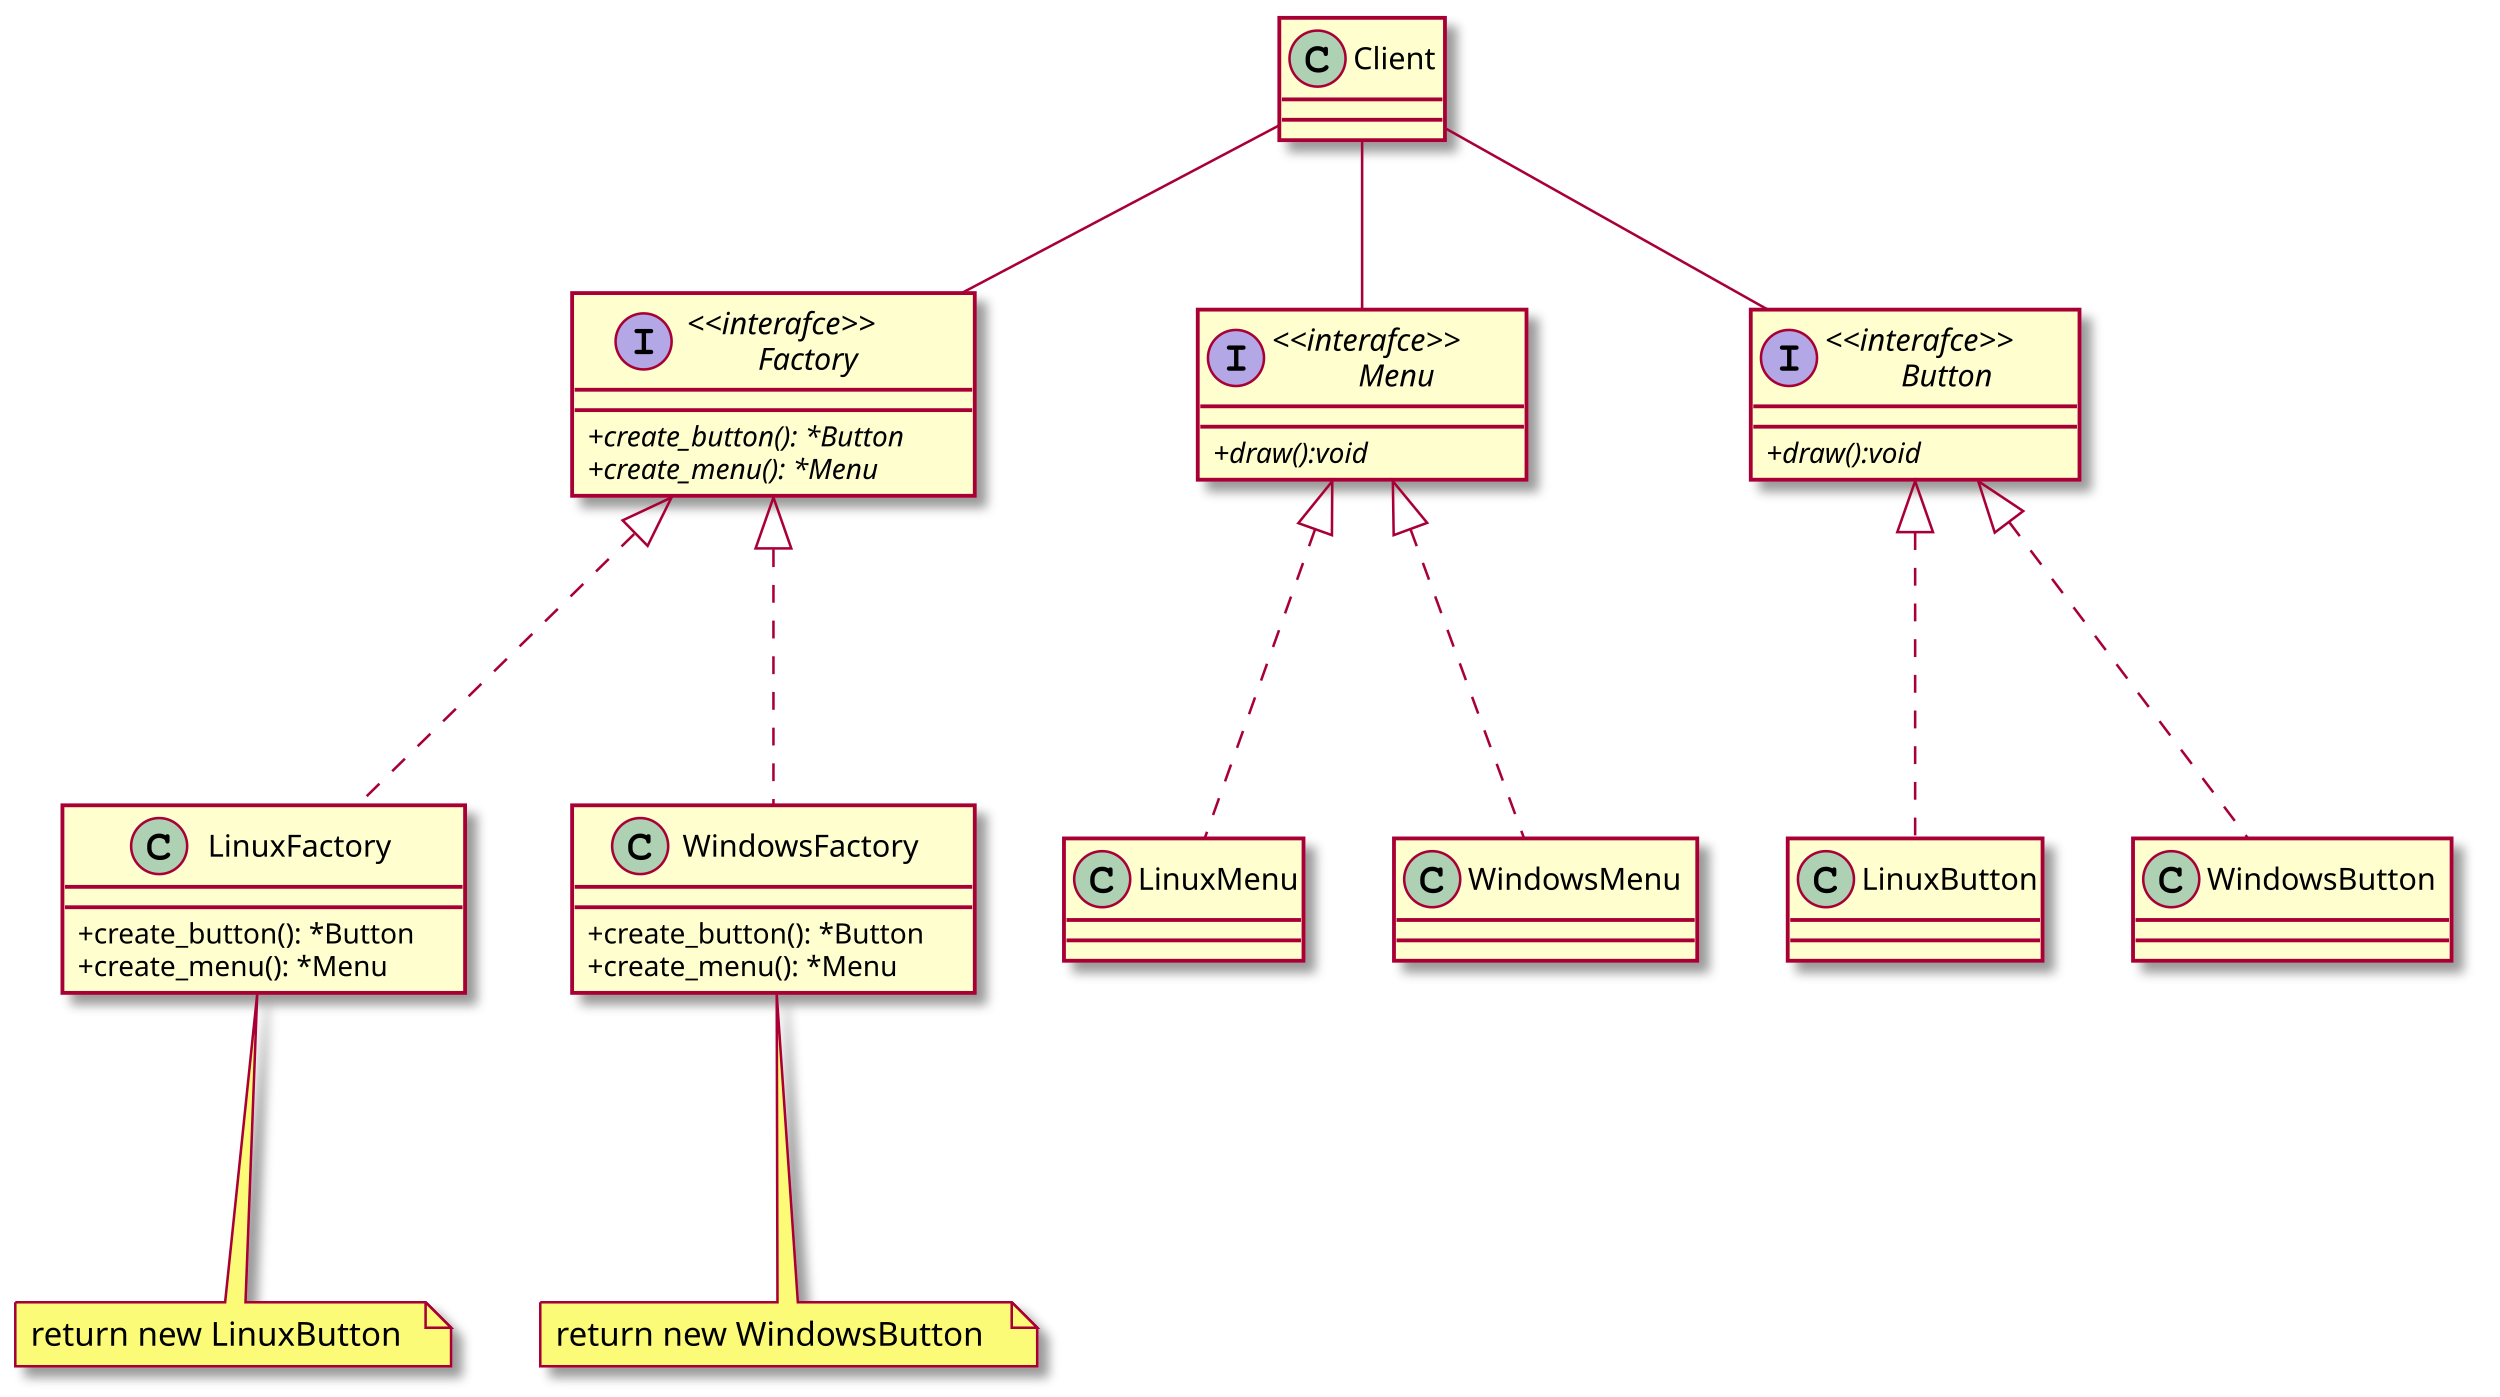
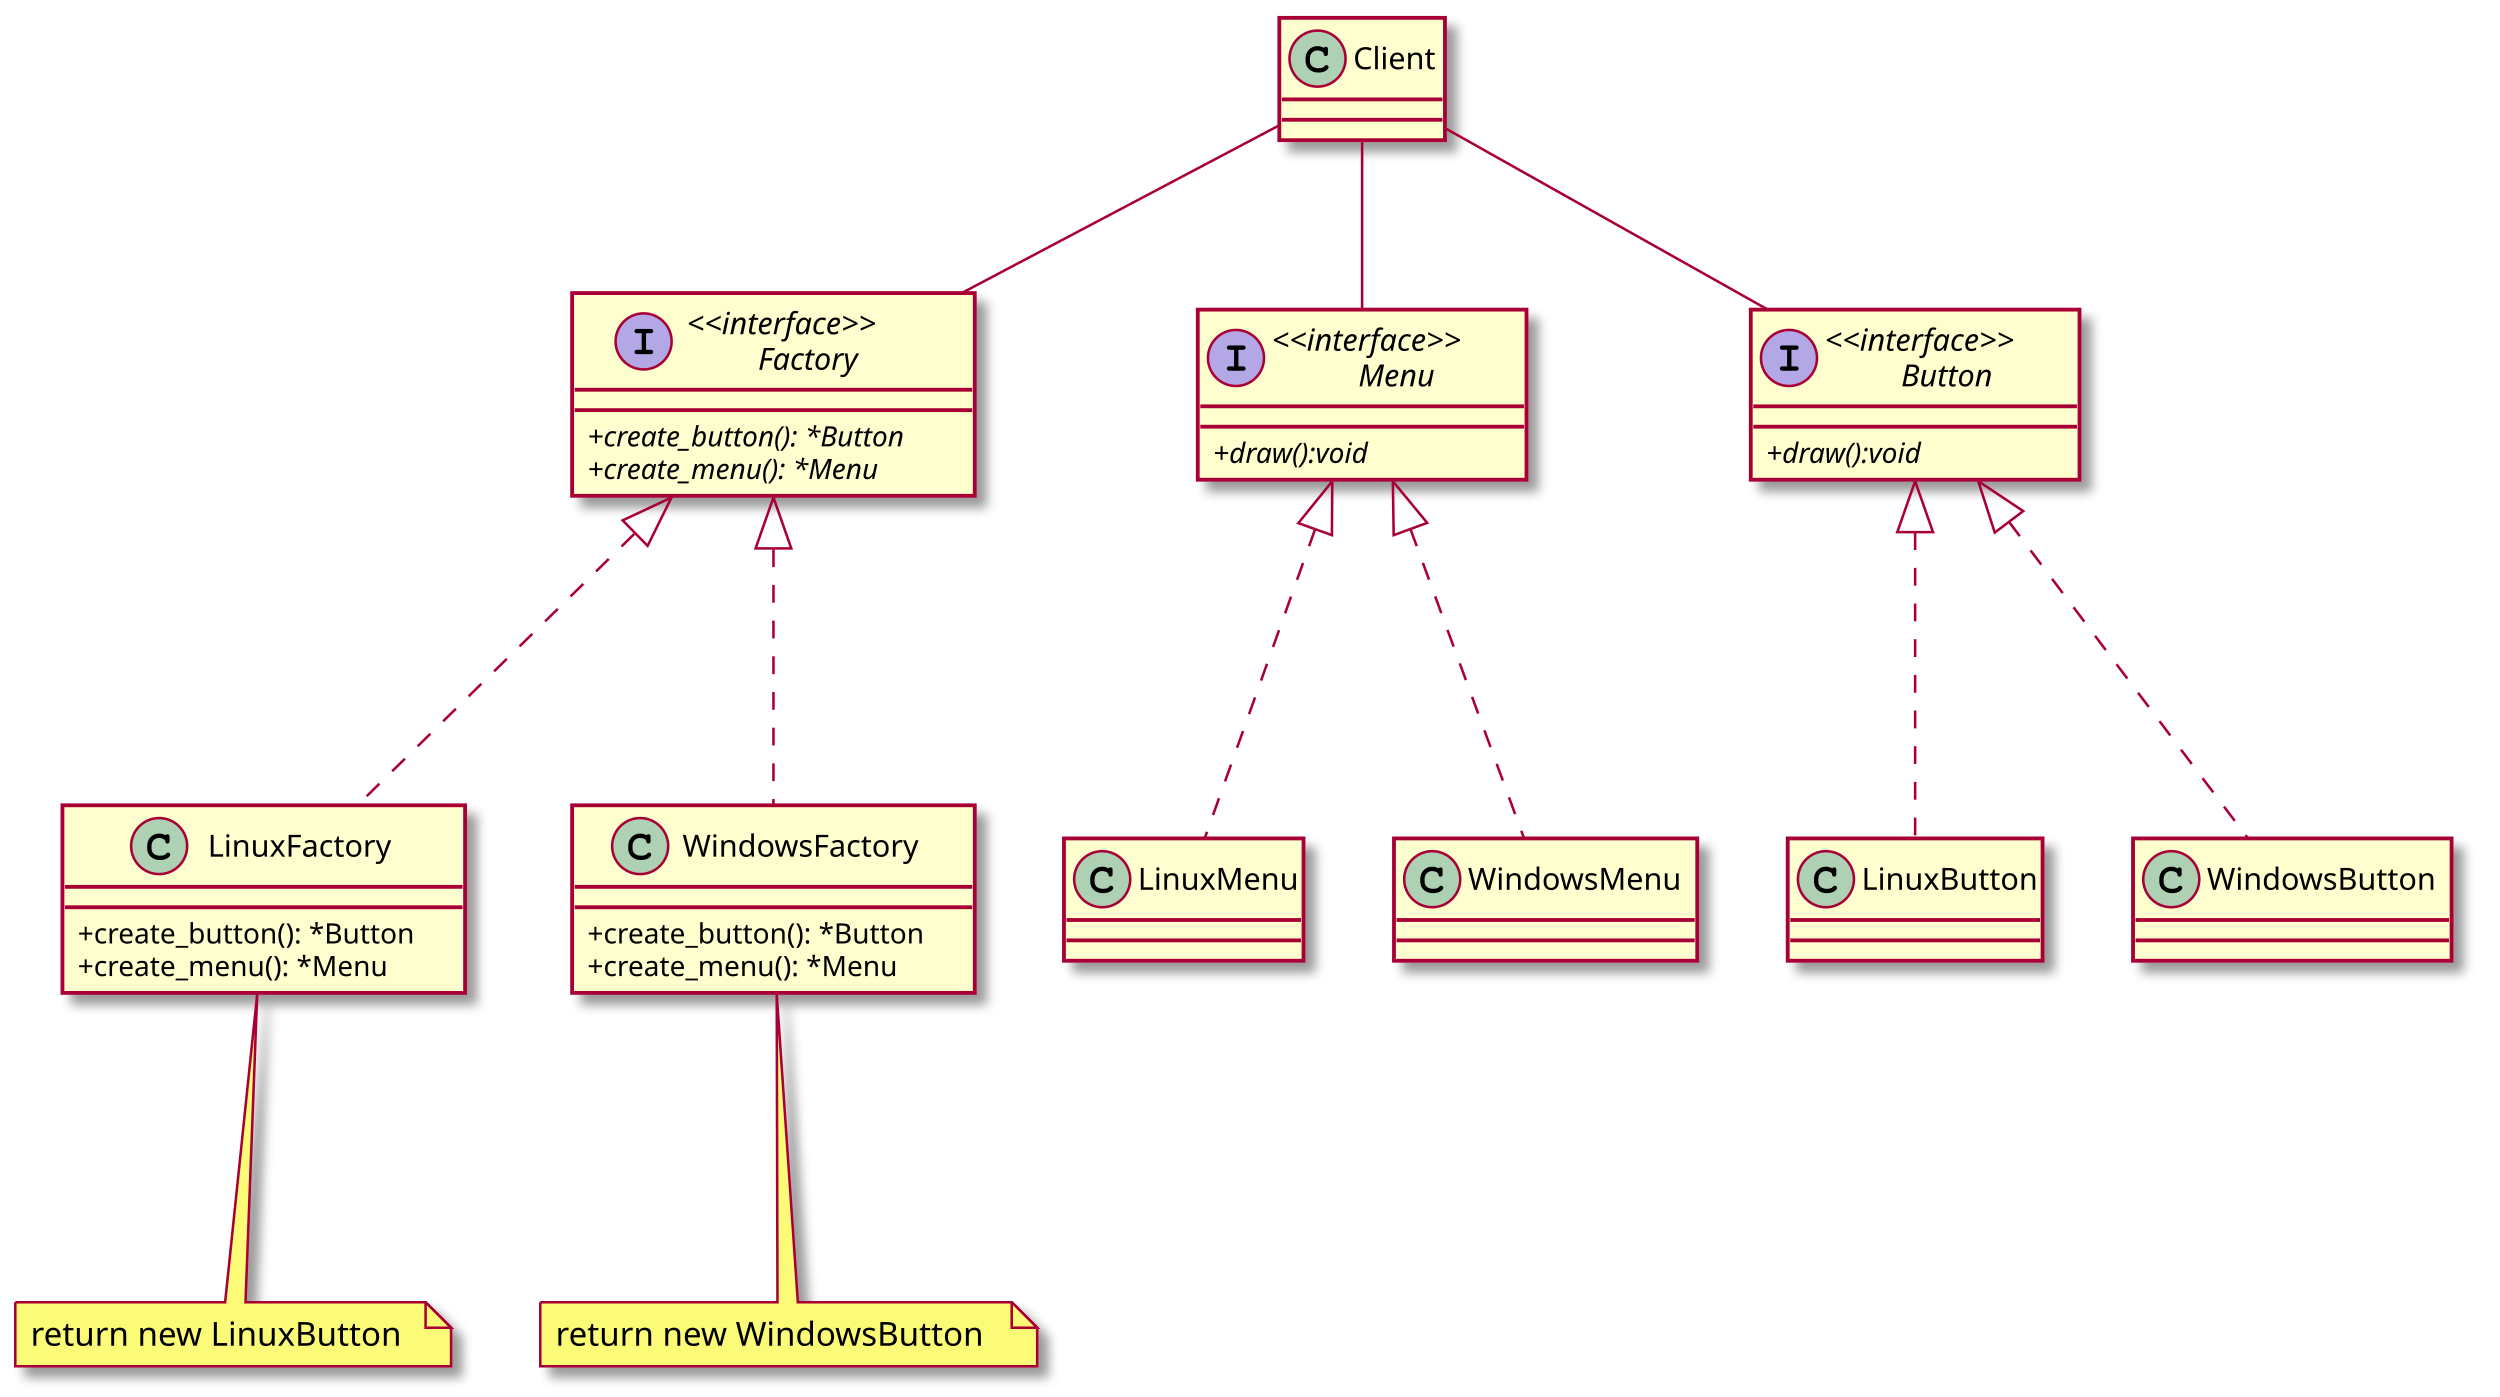
<svg xmlns="http://www.w3.org/2000/svg" contentScriptType="application/ecmascript" contentStyleType="text/css" height="548px" preserveAspectRatio="none" style="width:981px;height:548px;" version="1.1" viewBox="0 0 981 548" width="981px" zoomAndPan="magnify">
  <defs>
-     <filter height="300%" id="f1cxr70dfa2mlx" width="300%" x="-1" y="-1">
+     <filter height="300%" id="f17jrrgagdo21r" width="300%" x="-1" y="-1">
      <feGaussianBlur result="blurOut" stdDeviation="2.0" />
      <feColorMatrix in="blurOut" result="blurOut2" type="matrix" values="0 0 0 0 0 0 0 0 0 0 0 0 0 0 0 0 0 0 .4 0" />
      <feOffset dx="4.0" dy="4.0" in="blurOut2" result="blurOut3" />
      <feBlend in="SourceGraphic" in2="blurOut3" mode="normal" />
    </filter>
  </defs>
  <g>
-     <rect codeLine="3" fill="#FEFECE" filter="url(#f1cxr70dfa2mlx)" height="66.742" id="Button" style="stroke: #A80036; stroke-width: 1.5;" width="129" x="687" y="121.5" />
+     <rect codeLine="3" fill="#FEFECE" filter="url(#f17jrrgagdo21r)" height="66.742" id="Button" style="stroke: #A80036; stroke-width: 1.5;" width="129" x="687" y="121.5" />
    <ellipse cx="702" cy="140.469" fill="#B4A7E5" rx="11" ry="11" style="stroke: #A80036; stroke-width: 1.0;" />
    <path d="M702.953,137.25 L704.672,137.25 C705.062,137.25 705.25,137.219 705.375,137.141 C705.641,136.984 705.781,136.703 705.781,136.406 C705.781,136.141 705.672,135.875 705.438,135.703 C705.266,135.594 705.125,135.562 704.672,135.562 L699.531,135.562 C699.094,135.562 698.969,135.578 698.812,135.672 C698.562,135.828 698.406,136.125 698.406,136.406 C698.406,136.688 698.547,136.938 698.766,137.109 C698.922,137.219 699.109,137.25 699.531,137.25 L701.25,137.25 L701.25,143.766 L699.531,143.766 C699.094,143.766 698.969,143.781 698.812,143.891 C698.562,144.047 698.406,144.328 698.406,144.625 C698.406,144.875 698.547,145.141 698.766,145.297 C698.922,145.422 699.125,145.469 699.531,145.469 L704.672,145.469 C705.422,145.469 705.781,145.188 705.781,144.625 C705.781,144.344 705.672,144.094 705.438,143.922 C705.266,143.797 705.125,143.766 704.672,143.766 L702.953,143.766 L702.953,137.25 Z " />
-     <text fill="#000000" font-family="sans-serif" font-size="12" font-style="italic" lengthAdjust="spacingAndGlyphs" textLength="93" x="716" y="137.639">&lt;&lt;interafce&gt;&gt;</text>
+     <text fill="#000000" font-family="sans-serif" font-size="12" font-style="italic" lengthAdjust="spacingAndGlyphs" textLength="93" x="716" y="137.639">&lt;&lt;interface&gt;&gt;</text>
    <text fill="#000000" font-family="sans-serif" font-size="12" font-style="italic" lengthAdjust="spacingAndGlyphs" textLength="41" x="746" y="151.607">Button</text>
    <line style="stroke: #A80036; stroke-width: 1.5;" x1="688" x2="815" y1="159.438" y2="159.438" />
    <line style="stroke: #A80036; stroke-width: 1.5;" x1="688" x2="815" y1="167.438" y2="167.438" />
    <text fill="#000000" font-family="sans-serif" font-size="11" font-style="italic" lengthAdjust="spacingAndGlyphs" textLength="73" x="693" y="181.648">+draw():void</text>
-     <rect codeLine="8" fill="#FEFECE" filter="url(#f1cxr70dfa2mlx)" height="66.742" id="Menu" style="stroke: #A80036; stroke-width: 1.5;" width="129" x="470" y="121.5" />
+     <rect codeLine="8" fill="#FEFECE" filter="url(#f17jrrgagdo21r)" height="66.742" id="Menu" style="stroke: #A80036; stroke-width: 1.5;" width="129" x="470" y="121.5" />
    <ellipse cx="485" cy="140.469" fill="#B4A7E5" rx="11" ry="11" style="stroke: #A80036; stroke-width: 1.0;" />
    <path d="M485.953,137.25 L487.672,137.25 C488.062,137.25 488.25,137.219 488.375,137.141 C488.641,136.984 488.781,136.703 488.781,136.406 C488.781,136.141 488.672,135.875 488.438,135.703 C488.266,135.594 488.125,135.562 487.672,135.562 L482.531,135.562 C482.094,135.562 481.969,135.578 481.812,135.672 C481.562,135.828 481.406,136.125 481.406,136.406 C481.406,136.688 481.547,136.938 481.766,137.109 C481.922,137.219 482.109,137.25 482.531,137.25 L484.25,137.25 L484.25,143.766 L482.531,143.766 C482.094,143.766 481.969,143.781 481.812,143.891 C481.562,144.047 481.406,144.328 481.406,144.625 C481.406,144.875 481.547,145.141 481.766,145.297 C481.922,145.422 482.125,145.469 482.531,145.469 L487.672,145.469 C488.422,145.469 488.781,145.188 488.781,144.625 C488.781,144.344 488.672,144.094 488.438,143.922 C488.266,143.797 488.125,143.766 487.672,143.766 L485.953,143.766 L485.953,137.25 Z " />
-     <text fill="#000000" font-family="sans-serif" font-size="12" font-style="italic" lengthAdjust="spacingAndGlyphs" textLength="93" x="499" y="137.639">&lt;&lt;interafce&gt;&gt;</text>
+     <text fill="#000000" font-family="sans-serif" font-size="12" font-style="italic" lengthAdjust="spacingAndGlyphs" textLength="93" x="499" y="137.639">&lt;&lt;interface&gt;&gt;</text>
    <text fill="#000000" font-family="sans-serif" font-size="12" font-style="italic" lengthAdjust="spacingAndGlyphs" textLength="33" x="533" y="151.607">Menu</text>
    <line style="stroke: #A80036; stroke-width: 1.5;" x1="471" x2="598" y1="159.438" y2="159.438" />
    <line style="stroke: #A80036; stroke-width: 1.5;" x1="471" x2="598" y1="167.438" y2="167.438" />
    <text fill="#000000" font-family="sans-serif" font-size="11" font-style="italic" lengthAdjust="spacingAndGlyphs" textLength="73" x="476" y="181.648">+draw():void</text>
-     <rect codeLine="13" fill="#FEFECE" filter="url(#f1cxr70dfa2mlx)" height="48" id="LinuxButton" style="stroke: #A80036; stroke-width: 1.5;" width="100" x="701.5" y="329" />
+     <rect codeLine="13" fill="#FEFECE" filter="url(#f17jrrgagdo21r)" height="48" id="LinuxButton" style="stroke: #A80036; stroke-width: 1.5;" width="100" x="701.5" y="329" />
    <ellipse cx="716.5" cy="345" fill="#ADD1B2" rx="11" ry="11" style="stroke: #A80036; stroke-width: 1.0;" />
    <path d="M718.844,340.672 C717.906,340.234 717.312,340.094 716.438,340.094 C713.812,340.094 711.812,342.172 711.812,344.891 L711.812,346.016 C711.812,348.594 713.922,350.484 716.812,350.484 C718.031,350.484 719.188,350.188 719.938,349.641 C720.516,349.234 720.844,348.781 720.844,348.391 C720.844,347.938 720.453,347.547 719.984,347.547 C719.766,347.547 719.562,347.625 719.375,347.812 C718.922,348.297 718.922,348.297 718.734,348.391 C718.312,348.656 717.625,348.781 716.859,348.781 C714.812,348.781 713.516,347.688 713.516,345.984 L713.516,344.891 C713.516,343.109 714.766,341.797 716.5,341.797 C717.078,341.797 717.688,341.953 718.156,342.203 C718.641,342.484 718.812,342.703 718.906,343.109 C718.969,343.516 719,343.641 719.141,343.766 C719.281,343.906 719.516,344.016 719.734,344.016 C720,344.016 720.266,343.875 720.438,343.656 C720.547,343.5 720.578,343.312 720.578,342.891 L720.578,341.469 C720.578,341.031 720.562,340.906 720.469,340.75 C720.312,340.484 720.031,340.344 719.734,340.344 C719.438,340.344 719.234,340.438 719.016,340.75 L718.844,340.672 Z " />
    <text fill="#000000" font-family="sans-serif" font-size="12" lengthAdjust="spacingAndGlyphs" textLength="68" x="730.5" y="349.154">LinuxButton</text>
    <line style="stroke: #A80036; stroke-width: 1.5;" x1="702.5" x2="800.5" y1="361" y2="361" />
    <line style="stroke: #A80036; stroke-width: 1.5;" x1="702.5" x2="800.5" y1="369" y2="369" />
-     <rect codeLine="14" fill="#FEFECE" filter="url(#f1cxr70dfa2mlx)" height="48" id="LinuxMenu" style="stroke: #A80036; stroke-width: 1.5;" width="94" x="417.5" y="329" />
+     <rect codeLine="14" fill="#FEFECE" filter="url(#f17jrrgagdo21r)" height="48" id="LinuxMenu" style="stroke: #A80036; stroke-width: 1.5;" width="94" x="417.5" y="329" />
    <ellipse cx="432.5" cy="345" fill="#ADD1B2" rx="11" ry="11" style="stroke: #A80036; stroke-width: 1.0;" />
    <path d="M434.844,340.672 C433.906,340.234 433.312,340.094 432.438,340.094 C429.812,340.094 427.812,342.172 427.812,344.891 L427.812,346.016 C427.812,348.594 429.922,350.484 432.812,350.484 C434.031,350.484 435.188,350.188 435.938,349.641 C436.516,349.234 436.844,348.781 436.844,348.391 C436.844,347.938 436.453,347.547 435.984,347.547 C435.766,347.547 435.562,347.625 435.375,347.812 C434.922,348.297 434.922,348.297 434.734,348.391 C434.312,348.656 433.625,348.781 432.859,348.781 C430.812,348.781 429.516,347.688 429.516,345.984 L429.516,344.891 C429.516,343.109 430.766,341.797 432.5,341.797 C433.078,341.797 433.688,341.953 434.156,342.203 C434.641,342.484 434.812,342.703 434.906,343.109 C434.969,343.516 435,343.641 435.141,343.766 C435.281,343.906 435.516,344.016 435.734,344.016 C436,344.016 436.266,343.875 436.438,343.656 C436.547,343.5 436.578,343.312 436.578,342.891 L436.578,341.469 C436.578,341.031 436.562,340.906 436.469,340.75 C436.312,340.484 436.031,340.344 435.734,340.344 C435.438,340.344 435.234,340.438 435.016,340.75 L434.844,340.672 Z " />
    <text fill="#000000" font-family="sans-serif" font-size="12" lengthAdjust="spacingAndGlyphs" textLength="62" x="446.5" y="349.154">LinuxMenu</text>
    <line style="stroke: #A80036; stroke-width: 1.5;" x1="418.5" x2="510.5" y1="361" y2="361" />
    <line style="stroke: #A80036; stroke-width: 1.5;" x1="418.5" x2="510.5" y1="369" y2="369" />
-     <rect codeLine="15" fill="#FEFECE" filter="url(#f1cxr70dfa2mlx)" height="48" id="WindowsButton" style="stroke: #A80036; stroke-width: 1.5;" width="125" x="837" y="329" />
+     <rect codeLine="15" fill="#FEFECE" filter="url(#f17jrrgagdo21r)" height="48" id="WindowsButton" style="stroke: #A80036; stroke-width: 1.5;" width="125" x="837" y="329" />
    <ellipse cx="852" cy="345" fill="#ADD1B2" rx="11" ry="11" style="stroke: #A80036; stroke-width: 1.0;" />
    <path d="M854.344,340.672 C853.406,340.234 852.812,340.094 851.938,340.094 C849.312,340.094 847.312,342.172 847.312,344.891 L847.312,346.016 C847.312,348.594 849.422,350.484 852.312,350.484 C853.531,350.484 854.688,350.188 855.438,349.641 C856.016,349.234 856.344,348.781 856.344,348.391 C856.344,347.938 855.953,347.547 855.484,347.547 C855.266,347.547 855.062,347.625 854.875,347.812 C854.422,348.297 854.422,348.297 854.234,348.391 C853.812,348.656 853.125,348.781 852.359,348.781 C850.312,348.781 849.016,347.688 849.016,345.984 L849.016,344.891 C849.016,343.109 850.266,341.797 852,341.797 C852.578,341.797 853.188,341.953 853.656,342.203 C854.141,342.484 854.312,342.703 854.406,343.109 C854.469,343.516 854.5,343.641 854.641,343.766 C854.781,343.906 855.016,344.016 855.234,344.016 C855.5,344.016 855.766,343.875 855.938,343.656 C856.047,343.5 856.078,343.312 856.078,342.891 L856.078,341.469 C856.078,341.031 856.062,340.906 855.969,340.75 C855.812,340.484 855.531,340.344 855.234,340.344 C854.938,340.344 854.734,340.438 854.516,340.75 L854.344,340.672 Z " />
    <text fill="#000000" font-family="sans-serif" font-size="12" lengthAdjust="spacingAndGlyphs" textLength="93" x="866" y="349.154">WindowsButton</text>
    <line style="stroke: #A80036; stroke-width: 1.5;" x1="838" x2="961" y1="361" y2="361" />
    <line style="stroke: #A80036; stroke-width: 1.5;" x1="838" x2="961" y1="369" y2="369" />
-     <rect codeLine="16" fill="#FEFECE" filter="url(#f1cxr70dfa2mlx)" height="48" id="WindowsMenu" style="stroke: #A80036; stroke-width: 1.5;" width="119" x="547" y="329" />
+     <rect codeLine="16" fill="#FEFECE" filter="url(#f17jrrgagdo21r)" height="48" id="WindowsMenu" style="stroke: #A80036; stroke-width: 1.5;" width="119" x="547" y="329" />
    <ellipse cx="562" cy="345" fill="#ADD1B2" rx="11" ry="11" style="stroke: #A80036; stroke-width: 1.0;" />
    <path d="M564.344,340.672 C563.406,340.234 562.812,340.094 561.938,340.094 C559.312,340.094 557.312,342.172 557.312,344.891 L557.312,346.016 C557.312,348.594 559.422,350.484 562.312,350.484 C563.531,350.484 564.688,350.188 565.438,349.641 C566.016,349.234 566.344,348.781 566.344,348.391 C566.344,347.938 565.953,347.547 565.484,347.547 C565.266,347.547 565.062,347.625 564.875,347.812 C564.422,348.297 564.422,348.297 564.234,348.391 C563.812,348.656 563.125,348.781 562.359,348.781 C560.312,348.781 559.016,347.688 559.016,345.984 L559.016,344.891 C559.016,343.109 560.266,341.797 562,341.797 C562.578,341.797 563.188,341.953 563.656,342.203 C564.141,342.484 564.312,342.703 564.406,343.109 C564.469,343.516 564.5,343.641 564.641,343.766 C564.781,343.906 565.016,344.016 565.234,344.016 C565.5,344.016 565.766,343.875 565.938,343.656 C566.047,343.5 566.078,343.312 566.078,342.891 L566.078,341.469 C566.078,341.031 566.062,340.906 565.969,340.75 C565.812,340.484 565.531,340.344 565.234,340.344 C564.938,340.344 564.734,340.438 564.516,340.75 L564.344,340.672 Z " />
    <text fill="#000000" font-family="sans-serif" font-size="12" lengthAdjust="spacingAndGlyphs" textLength="87" x="576" y="349.154">WindowsMenu</text>
    <line style="stroke: #A80036; stroke-width: 1.5;" x1="548" x2="665" y1="361" y2="361" />
    <line style="stroke: #A80036; stroke-width: 1.5;" x1="548" x2="665" y1="369" y2="369" />
-     <rect codeLine="18" fill="#FEFECE" filter="url(#f1cxr70dfa2mlx)" height="79.547" id="Factory" style="stroke: #A80036; stroke-width: 1.5;" width="158" x="224.5" y="115" />
+     <rect codeLine="18" fill="#FEFECE" filter="url(#f17jrrgagdo21r)" height="79.547" id="Factory" style="stroke: #A80036; stroke-width: 1.5;" width="158" x="224.5" y="115" />
    <ellipse cx="252.55" cy="133.969" fill="#B4A7E5" rx="11" ry="11" style="stroke: #A80036; stroke-width: 1.0;" />
    <path d="M253.503,130.75 L255.222,130.75 C255.613,130.75 255.8,130.719 255.925,130.641 C256.191,130.484 256.331,130.203 256.331,129.906 C256.331,129.641 256.222,129.375 255.988,129.203 C255.816,129.094 255.675,129.062 255.222,129.062 L250.081,129.062 C249.644,129.062 249.519,129.078 249.363,129.172 C249.113,129.328 248.956,129.625 248.956,129.906 C248.956,130.188 249.097,130.438 249.316,130.609 C249.472,130.719 249.659,130.75 250.081,130.75 L251.8,130.75 L251.8,137.266 L250.081,137.266 C249.644,137.266 249.519,137.281 249.363,137.391 C249.113,137.547 248.956,137.828 248.956,138.125 C248.956,138.375 249.097,138.641 249.316,138.797 C249.472,138.922 249.675,138.969 250.081,138.969 L255.222,138.969 C255.972,138.969 256.331,138.688 256.331,138.125 C256.331,137.844 256.222,137.594 255.988,137.422 C255.816,137.297 255.675,137.266 255.222,137.266 L253.503,137.266 L253.503,130.75 Z " />
-     <text fill="#000000" font-family="sans-serif" font-size="12" font-style="italic" lengthAdjust="spacingAndGlyphs" textLength="93" x="269.45" y="131.139">&lt;&lt;interafce&gt;&gt;</text>
+     <text fill="#000000" font-family="sans-serif" font-size="12" font-style="italic" lengthAdjust="spacingAndGlyphs" textLength="93" x="269.45" y="131.139">&lt;&lt;interface&gt;&gt;</text>
    <text fill="#000000" font-family="sans-serif" font-size="12" font-style="italic" lengthAdjust="spacingAndGlyphs" textLength="45" x="297.45" y="145.107">Factory</text>
    <line style="stroke: #A80036; stroke-width: 1.5;" x1="225.5" x2="381.5" y1="152.938" y2="152.938" />
    <line style="stroke: #A80036; stroke-width: 1.5;" x1="225.5" x2="381.5" y1="160.938" y2="160.938" />
    <text fill="#000000" font-family="sans-serif" font-size="11" font-style="italic" lengthAdjust="spacingAndGlyphs" textLength="146" x="230.5" y="175.148">+create_button(): *Button</text>
    <text fill="#000000" font-family="sans-serif" font-size="11" font-style="italic" lengthAdjust="spacingAndGlyphs" textLength="135" x="230.5" y="187.953">+create_menu(): *Menu</text>
-     <rect codeLine="24" fill="#FEFECE" filter="url(#f1cxr70dfa2mlx)" height="73.609" id="LinuxFactory" style="stroke: #A80036; stroke-width: 1.5;" width="158" x="24.5" y="316" />
+     <rect codeLine="24" fill="#FEFECE" filter="url(#f17jrrgagdo21r)" height="73.609" id="LinuxFactory" style="stroke: #A80036; stroke-width: 1.5;" width="158" x="24.5" y="316" />
    <ellipse cx="62.45" cy="332" fill="#ADD1B2" rx="11" ry="11" style="stroke: #A80036; stroke-width: 1.0;" />
    <path d="M64.794,327.672 C63.856,327.234 63.263,327.094 62.388,327.094 C59.763,327.094 57.763,329.172 57.763,331.891 L57.763,333.016 C57.763,335.594 59.872,337.484 62.763,337.484 C63.981,337.484 65.138,337.188 65.888,336.641 C66.466,336.234 66.794,335.781 66.794,335.391 C66.794,334.938 66.403,334.547 65.934,334.547 C65.716,334.547 65.513,334.625 65.325,334.812 C64.872,335.297 64.872,335.297 64.684,335.391 C64.263,335.656 63.575,335.781 62.809,335.781 C60.763,335.781 59.466,334.688 59.466,332.984 L59.466,331.891 C59.466,330.109 60.716,328.797 62.45,328.797 C63.028,328.797 63.638,328.953 64.106,329.203 C64.591,329.484 64.763,329.703 64.856,330.109 C64.919,330.516 64.95,330.641 65.091,330.766 C65.231,330.906 65.466,331.016 65.684,331.016 C65.95,331.016 66.216,330.875 66.388,330.656 C66.497,330.5 66.528,330.312 66.528,329.891 L66.528,328.469 C66.528,328.031 66.513,327.906 66.419,327.75 C66.263,327.484 65.981,327.344 65.684,327.344 C65.388,327.344 65.184,327.438 64.966,327.75 L64.794,327.672 Z " />
    <text fill="#000000" font-family="sans-serif" font-size="12" lengthAdjust="spacingAndGlyphs" textLength="75" x="81.55" y="336.154">LinuxFactory</text>
    <line style="stroke: #A80036; stroke-width: 1.5;" x1="25.5" x2="181.5" y1="348" y2="348" />
    <line style="stroke: #A80036; stroke-width: 1.5;" x1="25.5" x2="181.5" y1="356" y2="356" />
    <text fill="#000000" font-family="sans-serif" font-size="11" lengthAdjust="spacingAndGlyphs" textLength="146" x="30.5" y="370.21">+create_button(): *Button</text>
    <text fill="#000000" font-family="sans-serif" font-size="11" lengthAdjust="spacingAndGlyphs" textLength="137" x="30.5" y="383.015">+create_menu(): *Menu</text>
-     <path d="M6,511 L6,536.133 A0,0 0 0 0 6,536.133 L177,536.133 A0,0 0 0 0 177,536.133 L177,521 L167,511 L96.339,511 L100.926,390.147 L88.339,511 L6,511 A0,0 0 0 0 6,511 " fill="#FBFB77" filter="url(#f1cxr70dfa2mlx)" style="stroke: #A80036; stroke-width: 1.0;" />
+     <path d="M6,511 L6,536.133 A0,0 0 0 0 6,536.133 L177,536.133 A0,0 0 0 0 177,536.133 L177,521 L167,511 L96.339,511 L100.926,390.147 L88.339,511 L6,511 A0,0 0 0 0 6,511 " fill="#FBFB77" filter="url(#f17jrrgagdo21r)" style="stroke: #A80036; stroke-width: 1.0;" />
    <path d="M167,511 L167,521 L177,521 L167,511 " fill="#FBFB77" style="stroke: #A80036; stroke-width: 1.0;" />
    <text fill="#000000" font-family="sans-serif" font-size="13" lengthAdjust="spacingAndGlyphs" textLength="150" x="12" y="528.067">return new LinuxButton</text>
-     <rect codeLine="30" fill="#FEFECE" filter="url(#f1cxr70dfa2mlx)" height="73.609" id="WindowsFactory" style="stroke: #A80036; stroke-width: 1.5;" width="158" x="224.5" y="316" />
+     <rect codeLine="30" fill="#FEFECE" filter="url(#f17jrrgagdo21r)" height="73.609" id="WindowsFactory" style="stroke: #A80036; stroke-width: 1.5;" width="158" x="224.5" y="316" />
    <ellipse cx="251.2" cy="332" fill="#ADD1B2" rx="11" ry="11" style="stroke: #A80036; stroke-width: 1.0;" />
    <path d="M253.544,327.672 C252.606,327.234 252.012,327.094 251.137,327.094 C248.512,327.094 246.512,329.172 246.512,331.891 L246.512,333.016 C246.512,335.594 248.622,337.484 251.512,337.484 C252.731,337.484 253.887,337.188 254.637,336.641 C255.216,336.234 255.544,335.781 255.544,335.391 C255.544,334.938 255.153,334.547 254.684,334.547 C254.466,334.547 254.262,334.625 254.075,334.812 C253.622,335.297 253.622,335.297 253.434,335.391 C253.012,335.656 252.325,335.781 251.559,335.781 C249.512,335.781 248.216,334.688 248.216,332.984 L248.216,331.891 C248.216,330.109 249.466,328.797 251.2,328.797 C251.778,328.797 252.387,328.953 252.856,329.203 C253.341,329.484 253.512,329.703 253.606,330.109 C253.669,330.516 253.7,330.641 253.841,330.766 C253.981,330.906 254.216,331.016 254.434,331.016 C254.7,331.016 254.966,330.875 255.137,330.656 C255.247,330.5 255.278,330.312 255.278,329.891 L255.278,328.469 C255.278,328.031 255.262,327.906 255.169,327.75 C255.012,327.484 254.731,327.344 254.434,327.344 C254.137,327.344 253.934,327.438 253.716,327.75 L253.544,327.672 Z " />
    <text fill="#000000" font-family="sans-serif" font-size="12" lengthAdjust="spacingAndGlyphs" textLength="100" x="267.8" y="336.154">WindowsFactory</text>
    <line style="stroke: #A80036; stroke-width: 1.5;" x1="225.5" x2="381.5" y1="348" y2="348" />
    <line style="stroke: #A80036; stroke-width: 1.5;" x1="225.5" x2="381.5" y1="356" y2="356" />
    <text fill="#000000" font-family="sans-serif" font-size="11" lengthAdjust="spacingAndGlyphs" textLength="146" x="230.5" y="370.21">+create_button(): *Button</text>
    <text fill="#000000" font-family="sans-serif" font-size="11" lengthAdjust="spacingAndGlyphs" textLength="137" x="230.5" y="383.015">+create_menu(): *Menu</text>
-     <path d="M212,511 L212,536.133 A0,0 0 0 0 212,536.133 L407,536.133 A0,0 0 0 0 407,536.133 L407,521 L397,511 L313.081,511 L304.787,390.147 L305.081,511 L212,511 A0,0 0 0 0 212,511 " fill="#FBFB77" filter="url(#f1cxr70dfa2mlx)" style="stroke: #A80036; stroke-width: 1.0;" />
+     <path d="M212,511 L212,536.133 A0,0 0 0 0 212,536.133 L407,536.133 A0,0 0 0 0 407,536.133 L407,521 L397,511 L313.081,511 L304.787,390.147 L305.081,511 L212,511 A0,0 0 0 0 212,511 " fill="#FBFB77" filter="url(#f17jrrgagdo21r)" style="stroke: #A80036; stroke-width: 1.0;" />
    <path d="M397,511 L397,521 L407,521 L397,511 " fill="#FBFB77" style="stroke: #A80036; stroke-width: 1.0;" />
    <text fill="#000000" font-family="sans-serif" font-size="13" lengthAdjust="spacingAndGlyphs" textLength="174" x="218" y="528.067">return new WindowsButton</text>
-     <rect codeLine="49" fill="#FEFECE" filter="url(#f1cxr70dfa2mlx)" height="48" id="Client" style="stroke: #A80036; stroke-width: 1.5;" width="65" x="502" y="7" />
+     <rect codeLine="49" fill="#FEFECE" filter="url(#f17jrrgagdo21r)" height="48" id="Client" style="stroke: #A80036; stroke-width: 1.5;" width="65" x="502" y="7" />
    <ellipse cx="517" cy="23" fill="#ADD1B2" rx="11" ry="11" style="stroke: #A80036; stroke-width: 1.0;" />
    <path d="M519.344,18.672 C518.406,18.234 517.812,18.094 516.938,18.094 C514.312,18.094 512.312,20.172 512.312,22.891 L512.312,24.016 C512.312,26.594 514.422,28.484 517.312,28.484 C518.531,28.484 519.688,28.188 520.438,27.641 C521.016,27.234 521.344,26.781 521.344,26.391 C521.344,25.938 520.953,25.547 520.484,25.547 C520.266,25.547 520.062,25.625 519.875,25.812 C519.422,26.297 519.422,26.297 519.234,26.391 C518.812,26.656 518.125,26.781 517.359,26.781 C515.312,26.781 514.016,25.688 514.016,23.984 L514.016,22.891 C514.016,21.109 515.266,19.797 517,19.797 C517.578,19.797 518.188,19.953 518.656,20.203 C519.141,20.484 519.312,20.703 519.406,21.109 C519.469,21.516 519.5,21.641 519.641,21.766 C519.781,21.906 520.016,22.016 520.234,22.016 C520.5,22.016 520.766,21.875 520.938,21.656 C521.047,21.5 521.078,21.312 521.078,20.891 L521.078,19.469 C521.078,19.031 521.062,18.906 520.969,18.75 C520.812,18.484 520.531,18.344 520.234,18.344 C519.938,18.344 519.734,18.438 519.516,18.75 L519.344,18.672 Z " />
    <text fill="#000000" font-family="sans-serif" font-size="12" lengthAdjust="spacingAndGlyphs" textLength="33" x="531" y="27.154">Client</text>
    <line style="stroke: #A80036; stroke-width: 1.5;" x1="503" x2="566" y1="39" y2="39" />
    <line style="stroke: #A80036; stroke-width: 1.5;" x1="503" x2="566" y1="47" y2="47" />
    <path codeLine="37" d="M751.5,208.821 C751.5,248.024 751.5,299.576 751.5,328.919 " fill="none" id="Button-backto-LinuxButton" style="stroke: #A80036; stroke-width: 1.0; stroke-dasharray: 7.0,7.0;" />
    <polygon fill="none" points="744.5,208.806,751.5,188.806,758.5,208.806,744.5,208.806" style="stroke: #A80036; stroke-width: 1.0;" />
    <path codeLine="38" d="M516.022,207.737 C501.975,247.07 483.32,299.305 472.743,328.919 " fill="none" id="Menu-backto-LinuxMenu" style="stroke: #A80036; stroke-width: 1.0; stroke-dasharray: 7.0,7.0;" />
    <polygon fill="none" points="509.465,205.286,522.784,188.806,522.649,209.995,509.465,205.286" style="stroke: #A80036; stroke-width: 1.0;" />
    <path codeLine="40" d="M788.343,204.792 C818.27,244.426 859.147,298.559 882.071,328.919 " fill="none" id="Button-backto-WindowsButton" style="stroke: #A80036; stroke-width: 1.0; stroke-dasharray: 7.0,7.0;" />
    <polygon fill="none" points="782.738,208.985,776.272,188.806,793.91,200.549,782.738,208.985" style="stroke: #A80036; stroke-width: 1.0;" />
    <path codeLine="41" d="M553.506,207.737 C567.954,247.07 587.143,299.305 598.021,328.919 " fill="none" id="Menu-backto-WindowsMenu" style="stroke: #A80036; stroke-width: 1.0; stroke-dasharray: 7.0,7.0;" />
    <polygon fill="none" points="546.877,209.993,546.551,188.806,560.018,205.166,546.877,209.993" style="stroke: #A80036; stroke-width: 1.0;" />
    <path codeLine="43" d="M248.877,209.531 C214.407,243.311 170.808,286.038 140.388,315.85 " fill="none" id="Factory-backto-LinuxFactory" style="stroke: #A80036; stroke-width: 1.0; stroke-dasharray: 7.0,7.0;" />
    <polygon fill="none" points="244.324,204.192,263.508,195.192,254.123,214.191,244.324,204.192" style="stroke: #A80036; stroke-width: 1.0;" />
    <path codeLine="44" d="M303.5,215.525 C303.5,248.249 303.5,287.776 303.5,315.85 " fill="none" id="Factory-backto-WindowsFactory" style="stroke: #A80036; stroke-width: 1.0; stroke-dasharray: 7.0,7.0;" />
    <polygon fill="none" points="296.5,215.192,303.5,195.192,310.5,215.192,296.5,215.192" style="stroke: #A80036; stroke-width: 1.0;" />
    <path codeLine="50" d="M567.458,50.529 C600.893,69.327 653.328,98.807 693.691,121.499 " fill="none" id="Client-Button" style="stroke: #A80036; stroke-width: 1.0;" />
    <path codeLine="51" d="M534.5,55.234 C534.5,73.901 534.5,100.346 534.5,121.175 " fill="none" id="Client-Menu" style="stroke: #A80036; stroke-width: 1.0;" />
    <path codeLine="52" d="M501.893,49.221 C469.683,66.233 419.292,92.846 377.358,114.993 " fill="none" id="Client-Factory" style="stroke: #A80036; stroke-width: 1.0;" />
  </g>
</svg>
